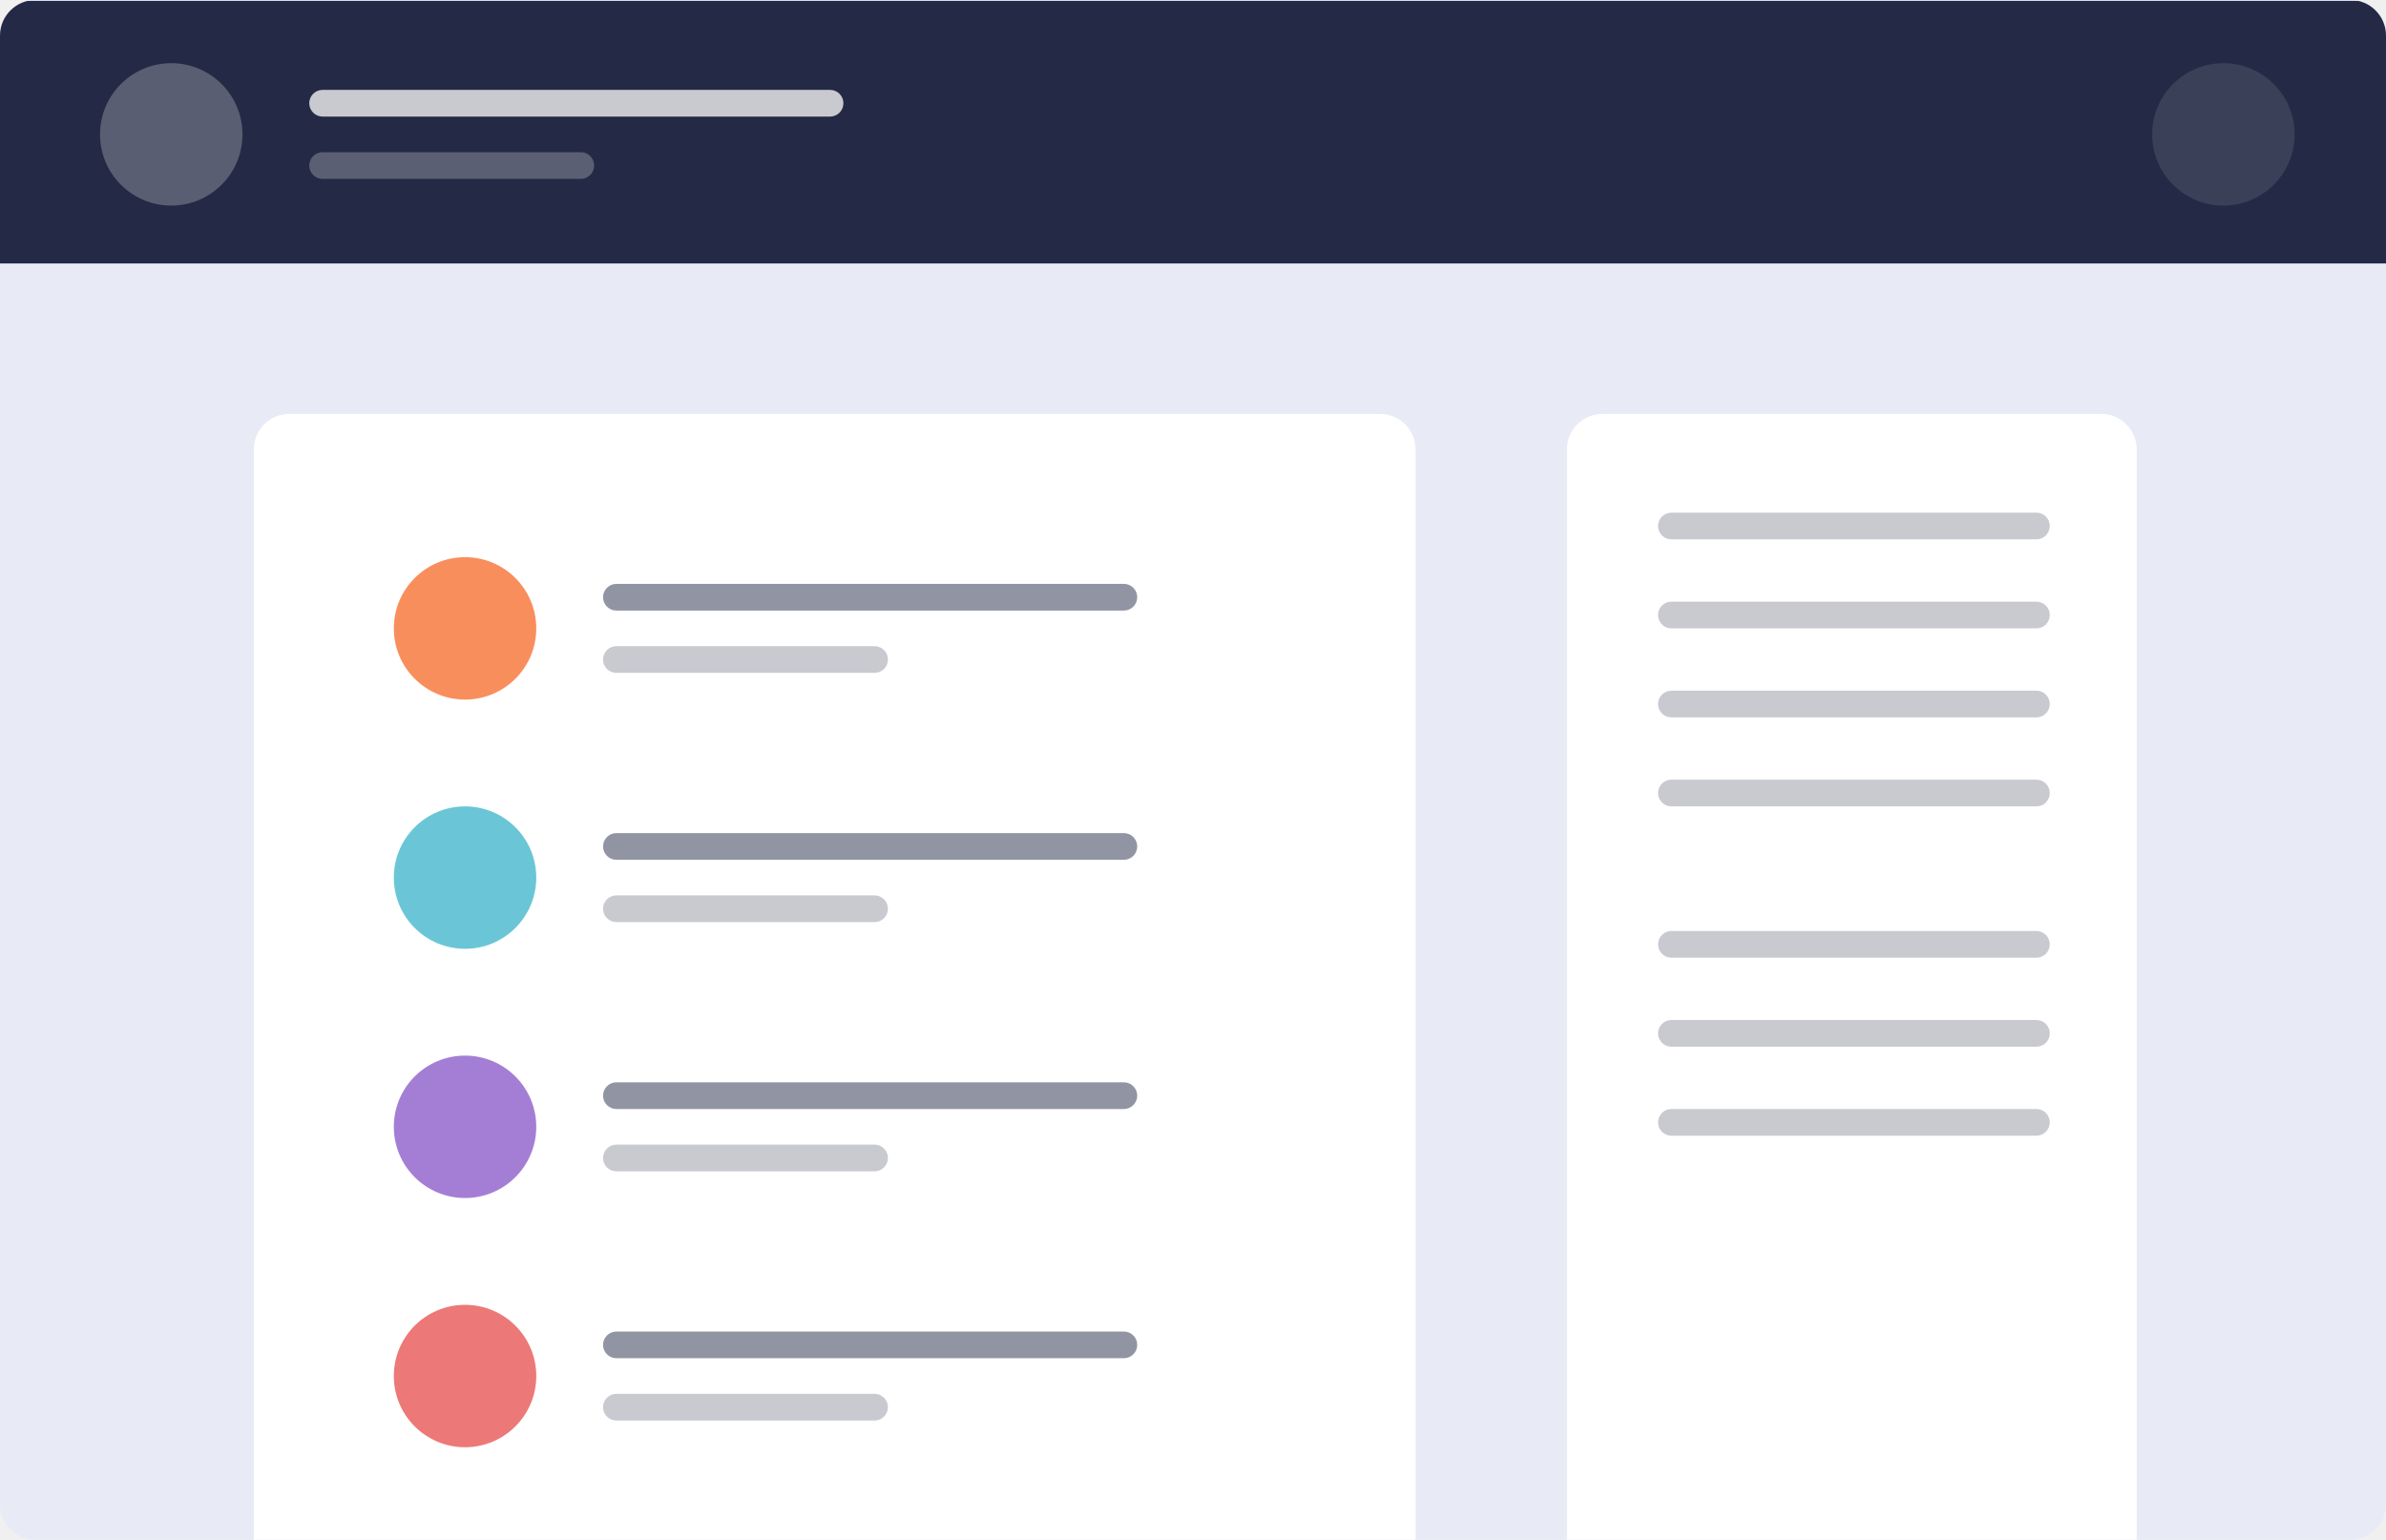
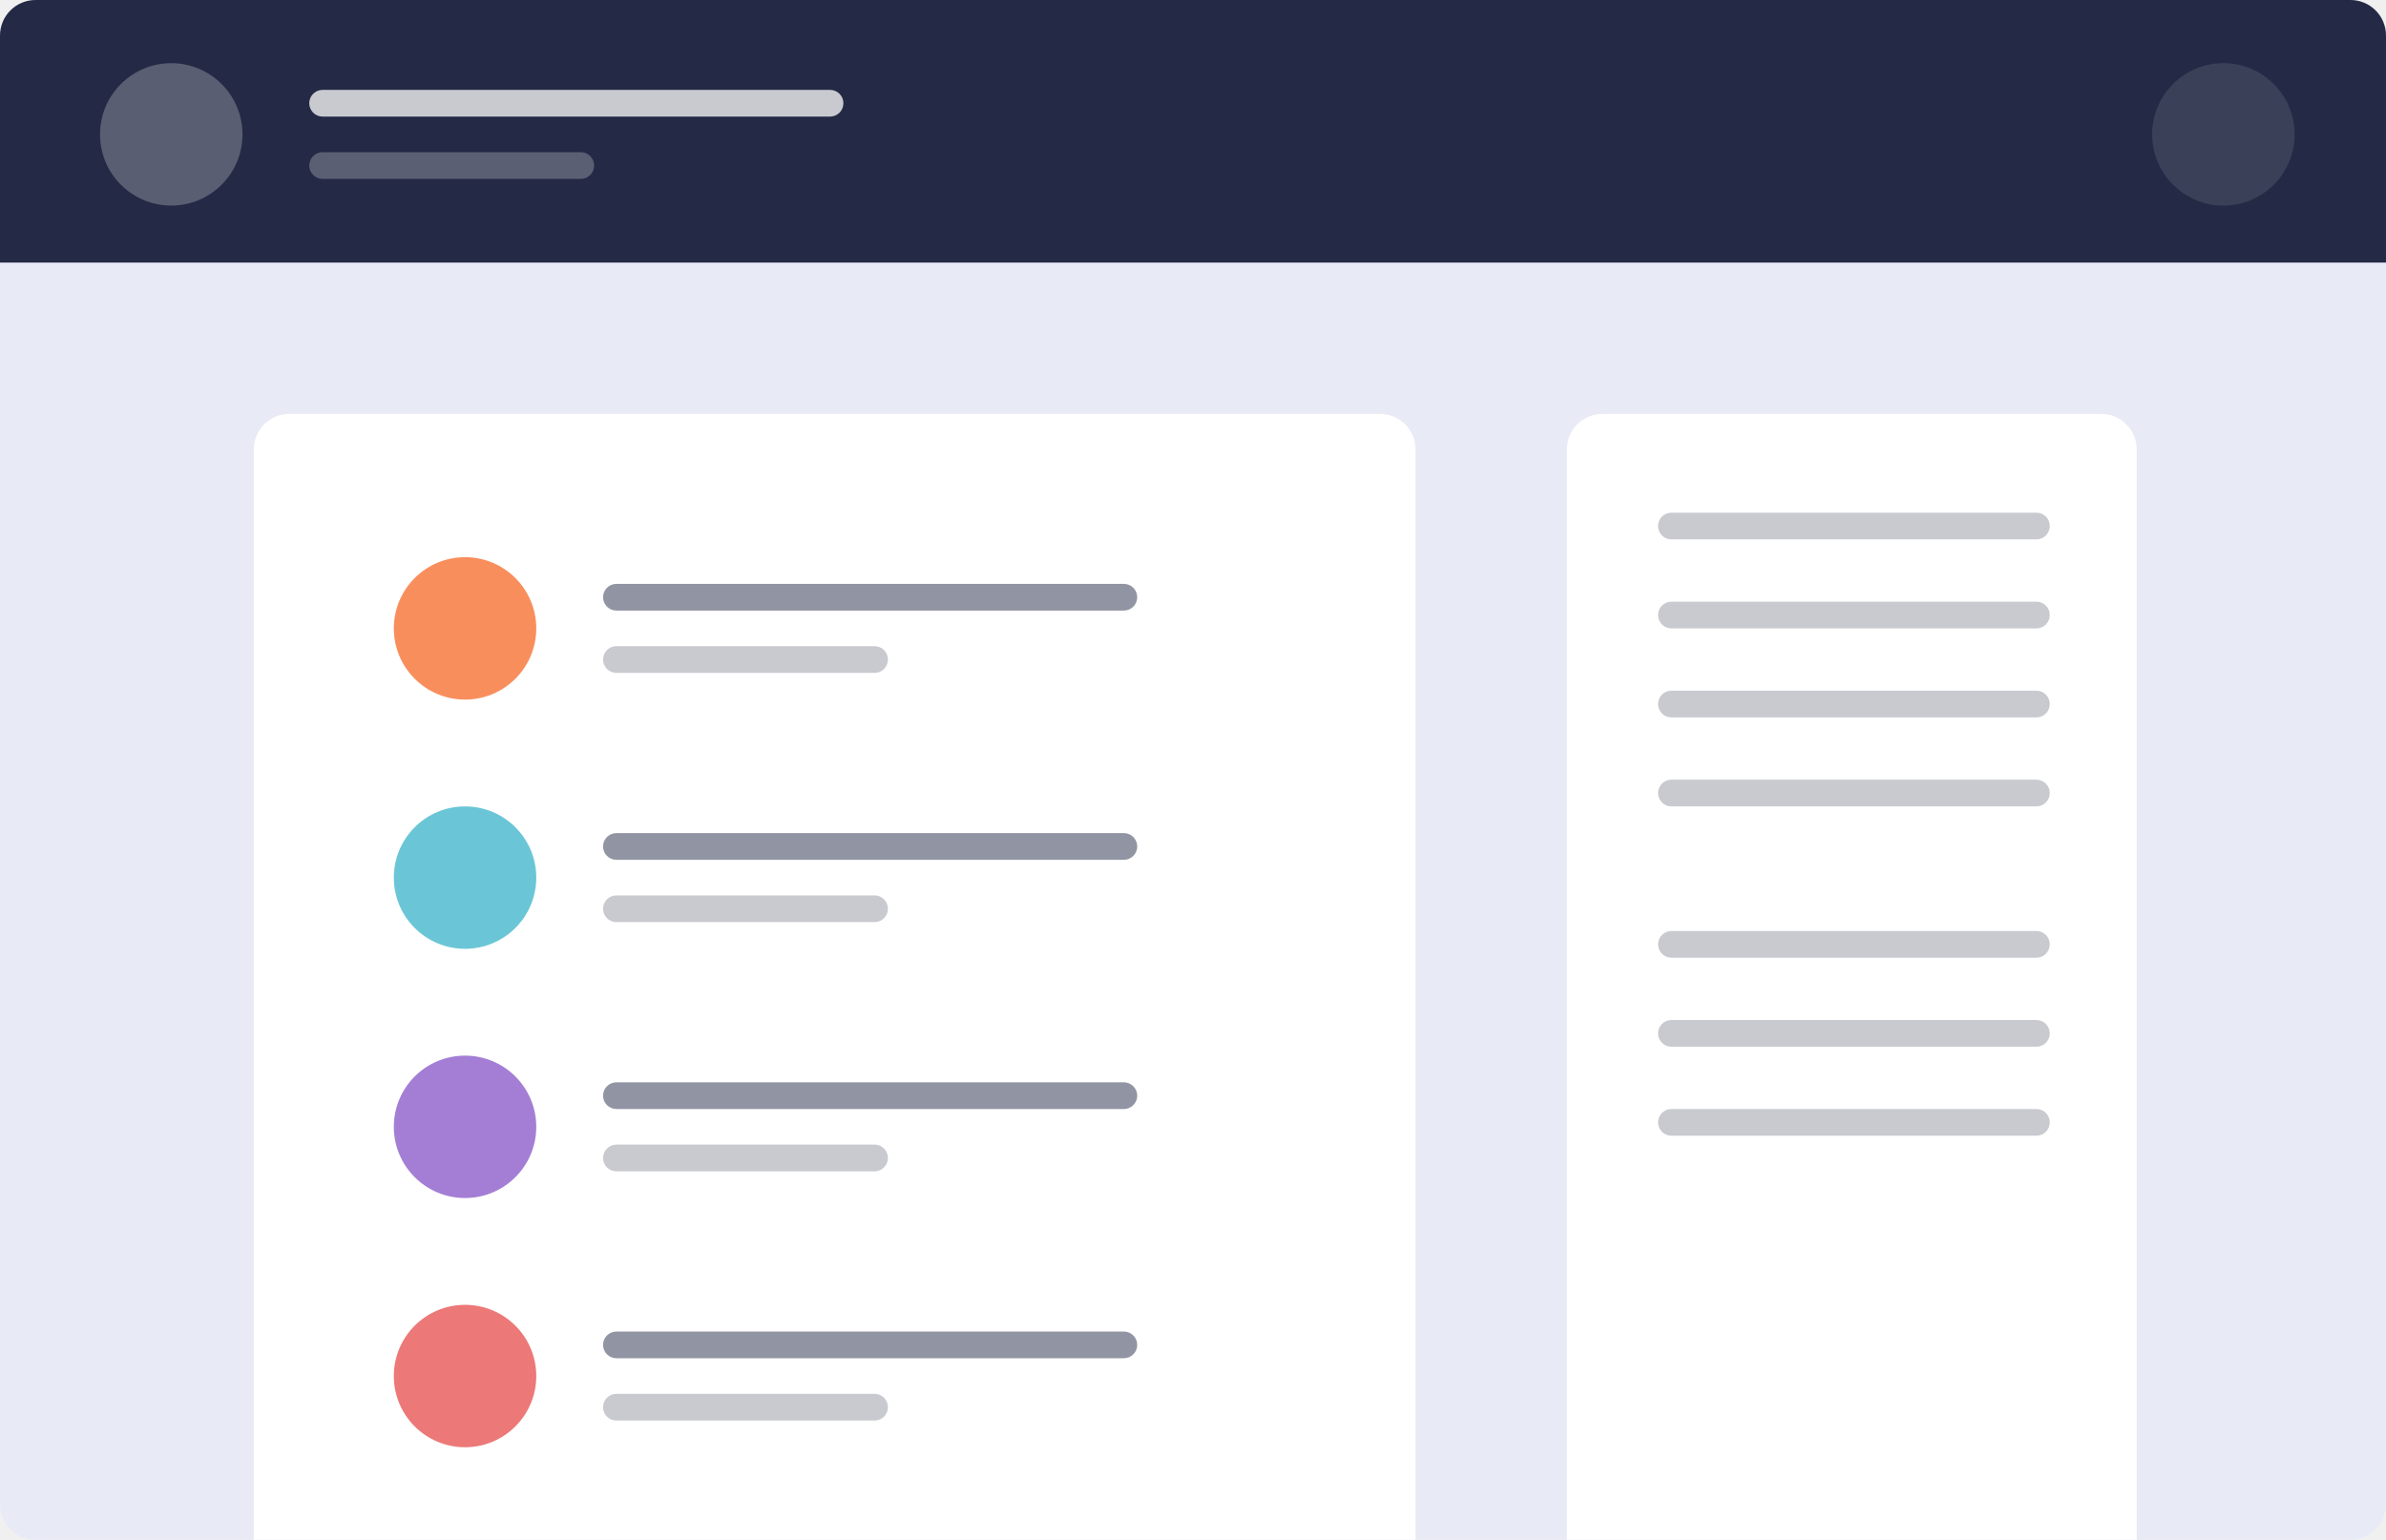
- <svg xmlns="http://www.w3.org/2000/svg" xmlns:xlink="http://www.w3.org/1999/xlink" width="536" height="346">
+ <svg xmlns="http://www.w3.org/2000/svg" xmlns:xlink="http://www.w3.org/1999/xlink" width="536" height="346" version="1.1">
  <defs>
    <rect id="a" width="536" height="346" rx="8" />
-   </defs>
-   <g fill="none" fill-rule="evenodd">
    <mask id="b" fill="#fff">
      <use xlink:href="#a" />
    </mask>
-     <use fill="#E8EAF6" fill-rule="nonzero" xlink:href="#a" />
+   </defs>
+   <path d="m8 0h520c4.432 0 8 3.568 8 8v330c0 4.432-3.568 8-8 8h-520c-4.432 0-8-3.568-8-8v-330c0-4.432 3.568-8 8-8z" fill="#e8eaf6" stroke-linecap="round" stroke-linejoin="round" stroke-width="8.123" style="paint-order:stroke fill markers" />
+   <path d="m8 0c-4.432 0-8 3.568-8 8v17.158 33.842h536v-33.842-17.158c0-4.432-3.568-8-8-8z" fill="#242a45" stroke-linecap="round" stroke-linejoin="round" stroke-width="5.872" style="paint-order:stroke fill markers" />
+   <g transform="translate(22.47,14.197)" fill="#fff" fill-rule="evenodd">
+     <circle cx="16" cy="16" r="16" opacity=".245" />
+     <circle cx="477" cy="16" r="16" opacity=".104" />
+     <g transform="translate(47,6)">
+       <rect width="120" height="6" rx="3" opacity=".75" />
+       <rect y="14" width="64" height="6" rx="3" opacity=".25" />
+     </g>
+   </g>
+   <g fill="none" fill-rule="evenodd">
    <g mask="url(#b)">
-       <path fill="#242A45" d="M-3.53.197h547v59h-547z" />
-       <g transform="translate(22.47 14.197)" fill="#FFF">
-         <circle cx="16" cy="16" r="16" opacity=".245" />
-         <circle cx="477" cy="16" r="16" opacity=".104" />
-         <g transform="translate(47 6)">
-           <rect width="120" height="6" opacity=".75" rx="3" />
-           <rect width="64" height="6" y="14" opacity=".25" rx="3" />
-         </g>
+       <g transform="translate(57,93)">
+         <rect width="261" height="316" rx="8" fill="#fff" />
+         <rect x="295" width="128" height="316" rx="8" fill="#fff" />
+         <rect x="78.47" y="38.197" width="120" height="6" rx="3" fill="#242a45" opacity=".5" />
      </g>
    </g>
-     <g mask="url(#b)">
-       <g transform="translate(57 93)">
-         <rect width="261" height="316" fill="#FFF" rx="8" />
-         <rect width="128" height="316" x="295" fill="#FFF" rx="8" />
-         <rect width="120" height="6" x="78.47" y="38.197" fill="#242A45" opacity=".5" rx="3" />
+     <g transform="translate(88.47 115.2)">
+       <circle cx="16" cy="26" r="16" fill="#f98e5d" />
+       <g fill="#242a45">
+         <rect x="284" width="88" height="6" rx="3" opacity=".25" />
+         <rect x="284" y="20" width="88" height="6" rx="3" opacity=".25" />
+         <rect x="284" y="40" width="88" height="6" rx="3" opacity=".25" />
+         <rect x="284" y="60" width="88" height="6" rx="3" opacity=".25" />
+         <rect x="284" y="94" width="88" height="6" rx="3" opacity=".25" />
+         <rect x="284" y="114" width="88" height="6" rx="3" opacity=".25" />
+         <rect x="284" y="134" width="88" height="6" rx="3" opacity=".25" />
+         <rect x="47" y="30" width="64" height="6" rx="3" opacity=".25" />
      </g>
    </g>
-     <g transform="translate(88.47 115.197)">
-       <circle cx="16" cy="26" r="16" fill="#F98E5D" />
-       <rect width="88" height="6" x="284" fill="#242A45" opacity=".25" rx="3" />
-       <rect width="88" height="6" x="284" y="20" fill="#242A45" opacity=".25" rx="3" />
-       <rect width="88" height="6" x="284" y="40" fill="#242A45" opacity=".25" rx="3" />
-       <rect width="88" height="6" x="284" y="60" fill="#242A45" opacity=".25" rx="3" />
-       <rect width="88" height="6" x="284" y="94" fill="#242A45" opacity=".25" rx="3" />
-       <rect width="88" height="6" x="284" y="114" fill="#242A45" opacity=".25" rx="3" />
-       <rect width="88" height="6" x="284" y="134" fill="#242A45" opacity=".25" rx="3" />
-       <rect width="64" height="6" x="47" y="30" fill="#242A45" opacity=".25" rx="3" />
+     <g transform="translate(88.47 181.2)">
+       <circle cx="16" cy="16" r="16" fill="#6ac6d6" />
+       <rect x="47" y="6" width="120" height="6" rx="3" fill="#242a45" opacity=".5" />
+       <rect x="47" y="20" width="64" height="6" rx="3" fill="#242a45" opacity=".25" />
    </g>
-     <g transform="translate(88.47 181.197)">
-       <circle cx="16" cy="16" r="16" fill="#6AC6D6" />
-       <rect width="120" height="6" x="47" y="6" fill="#242A45" opacity=".5" rx="3" />
-       <rect width="64" height="6" x="47" y="20" fill="#242A45" opacity=".25" rx="3" />
+     <g transform="translate(88.47 237.2)">
+       <circle cx="16" cy="16" r="16" fill="#a47ed4" />
+       <rect x="47" y="6" width="120" height="6" rx="3" fill="#242a45" opacity=".5" />
+       <rect x="47" y="20" width="64" height="6" rx="3" fill="#242a45" opacity=".25" />
    </g>
-     <g transform="translate(88.47 237.197)">
-       <circle cx="16" cy="16" r="16" fill="#A47ED4" />
-       <rect width="120" height="6" x="47" y="6" fill="#242A45" opacity=".5" rx="3" />
-       <rect width="64" height="6" x="47" y="20" fill="#242A45" opacity=".25" rx="3" />
-     </g>
-     <g transform="translate(88.47 293.197)">
-       <circle cx="16" cy="16" r="16" fill="#EC7878" />
-       <rect width="120" height="6" x="47" y="6" fill="#242A45" opacity=".5" rx="3" />
-       <rect width="64" height="6" x="47" y="20" fill="#242A45" opacity=".25" rx="3" />
+     <g transform="translate(88.47 293.2)">
+       <circle cx="16" cy="16" r="16" fill="#ec7878" />
+       <rect x="47" y="6" width="120" height="6" rx="3" fill="#242a45" opacity=".5" />
+       <rect x="47" y="20" width="64" height="6" rx="3" fill="#242a45" opacity=".25" />
    </g>
  </g>
</svg>
